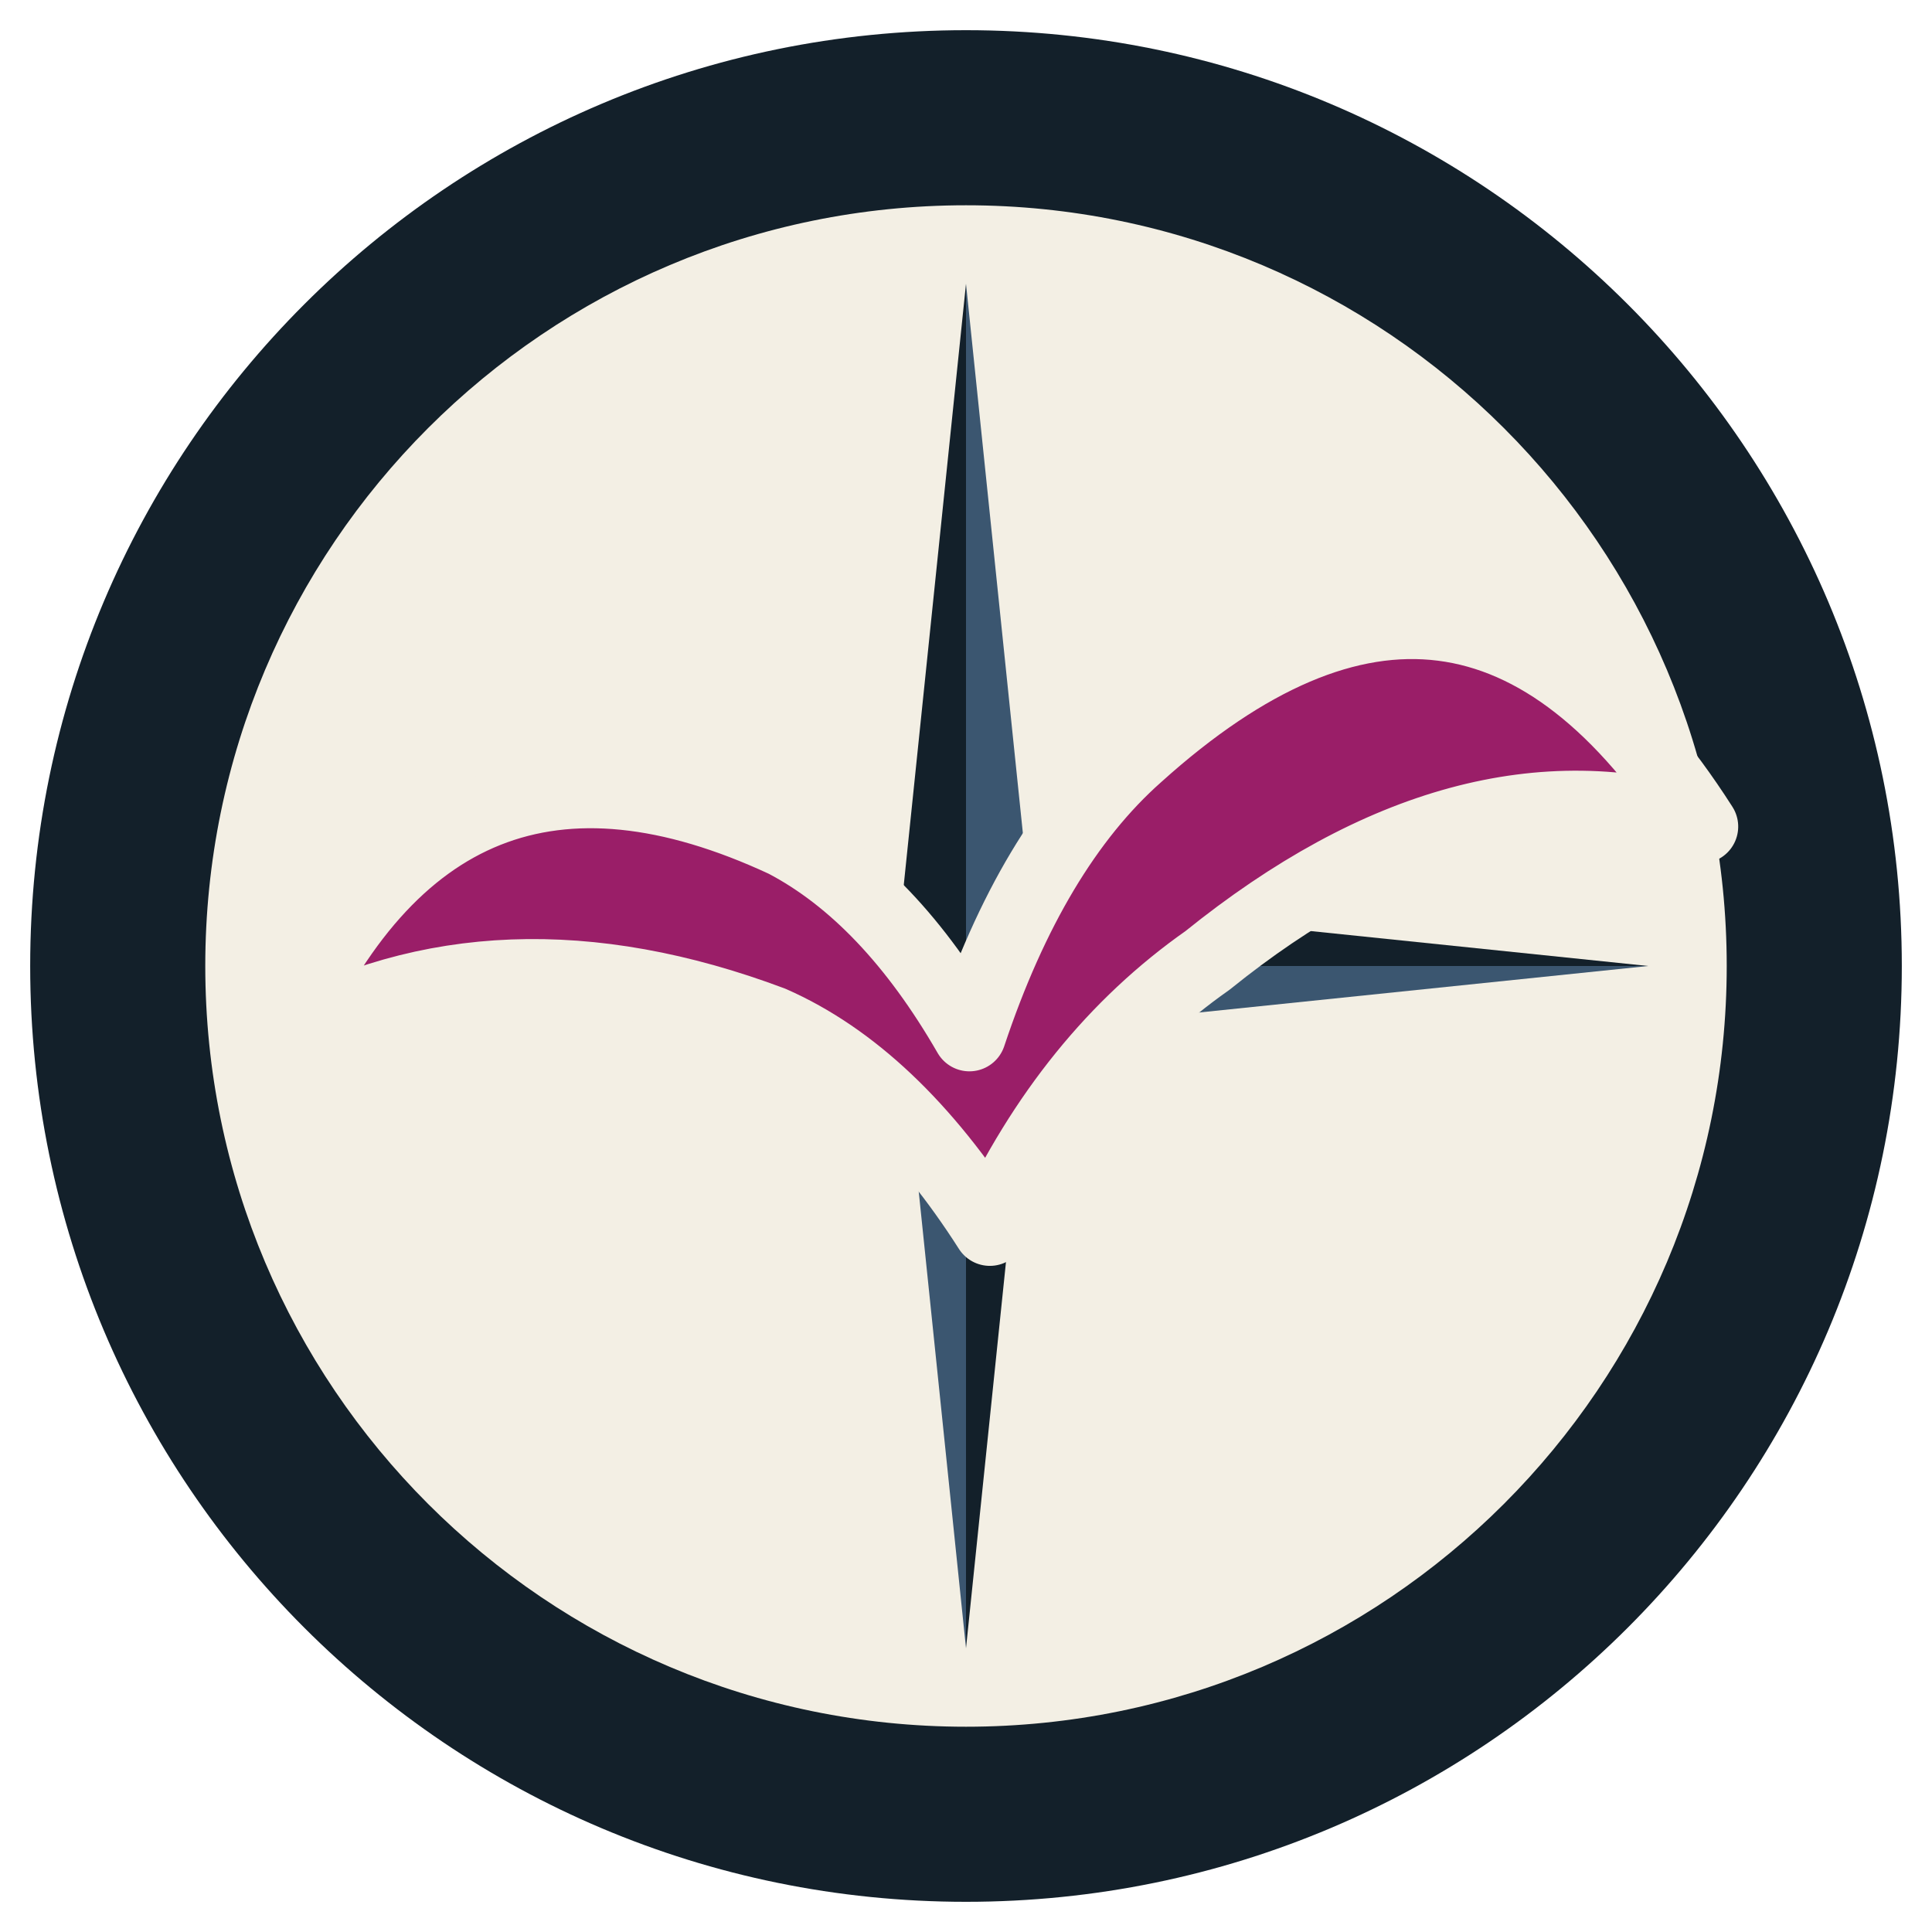
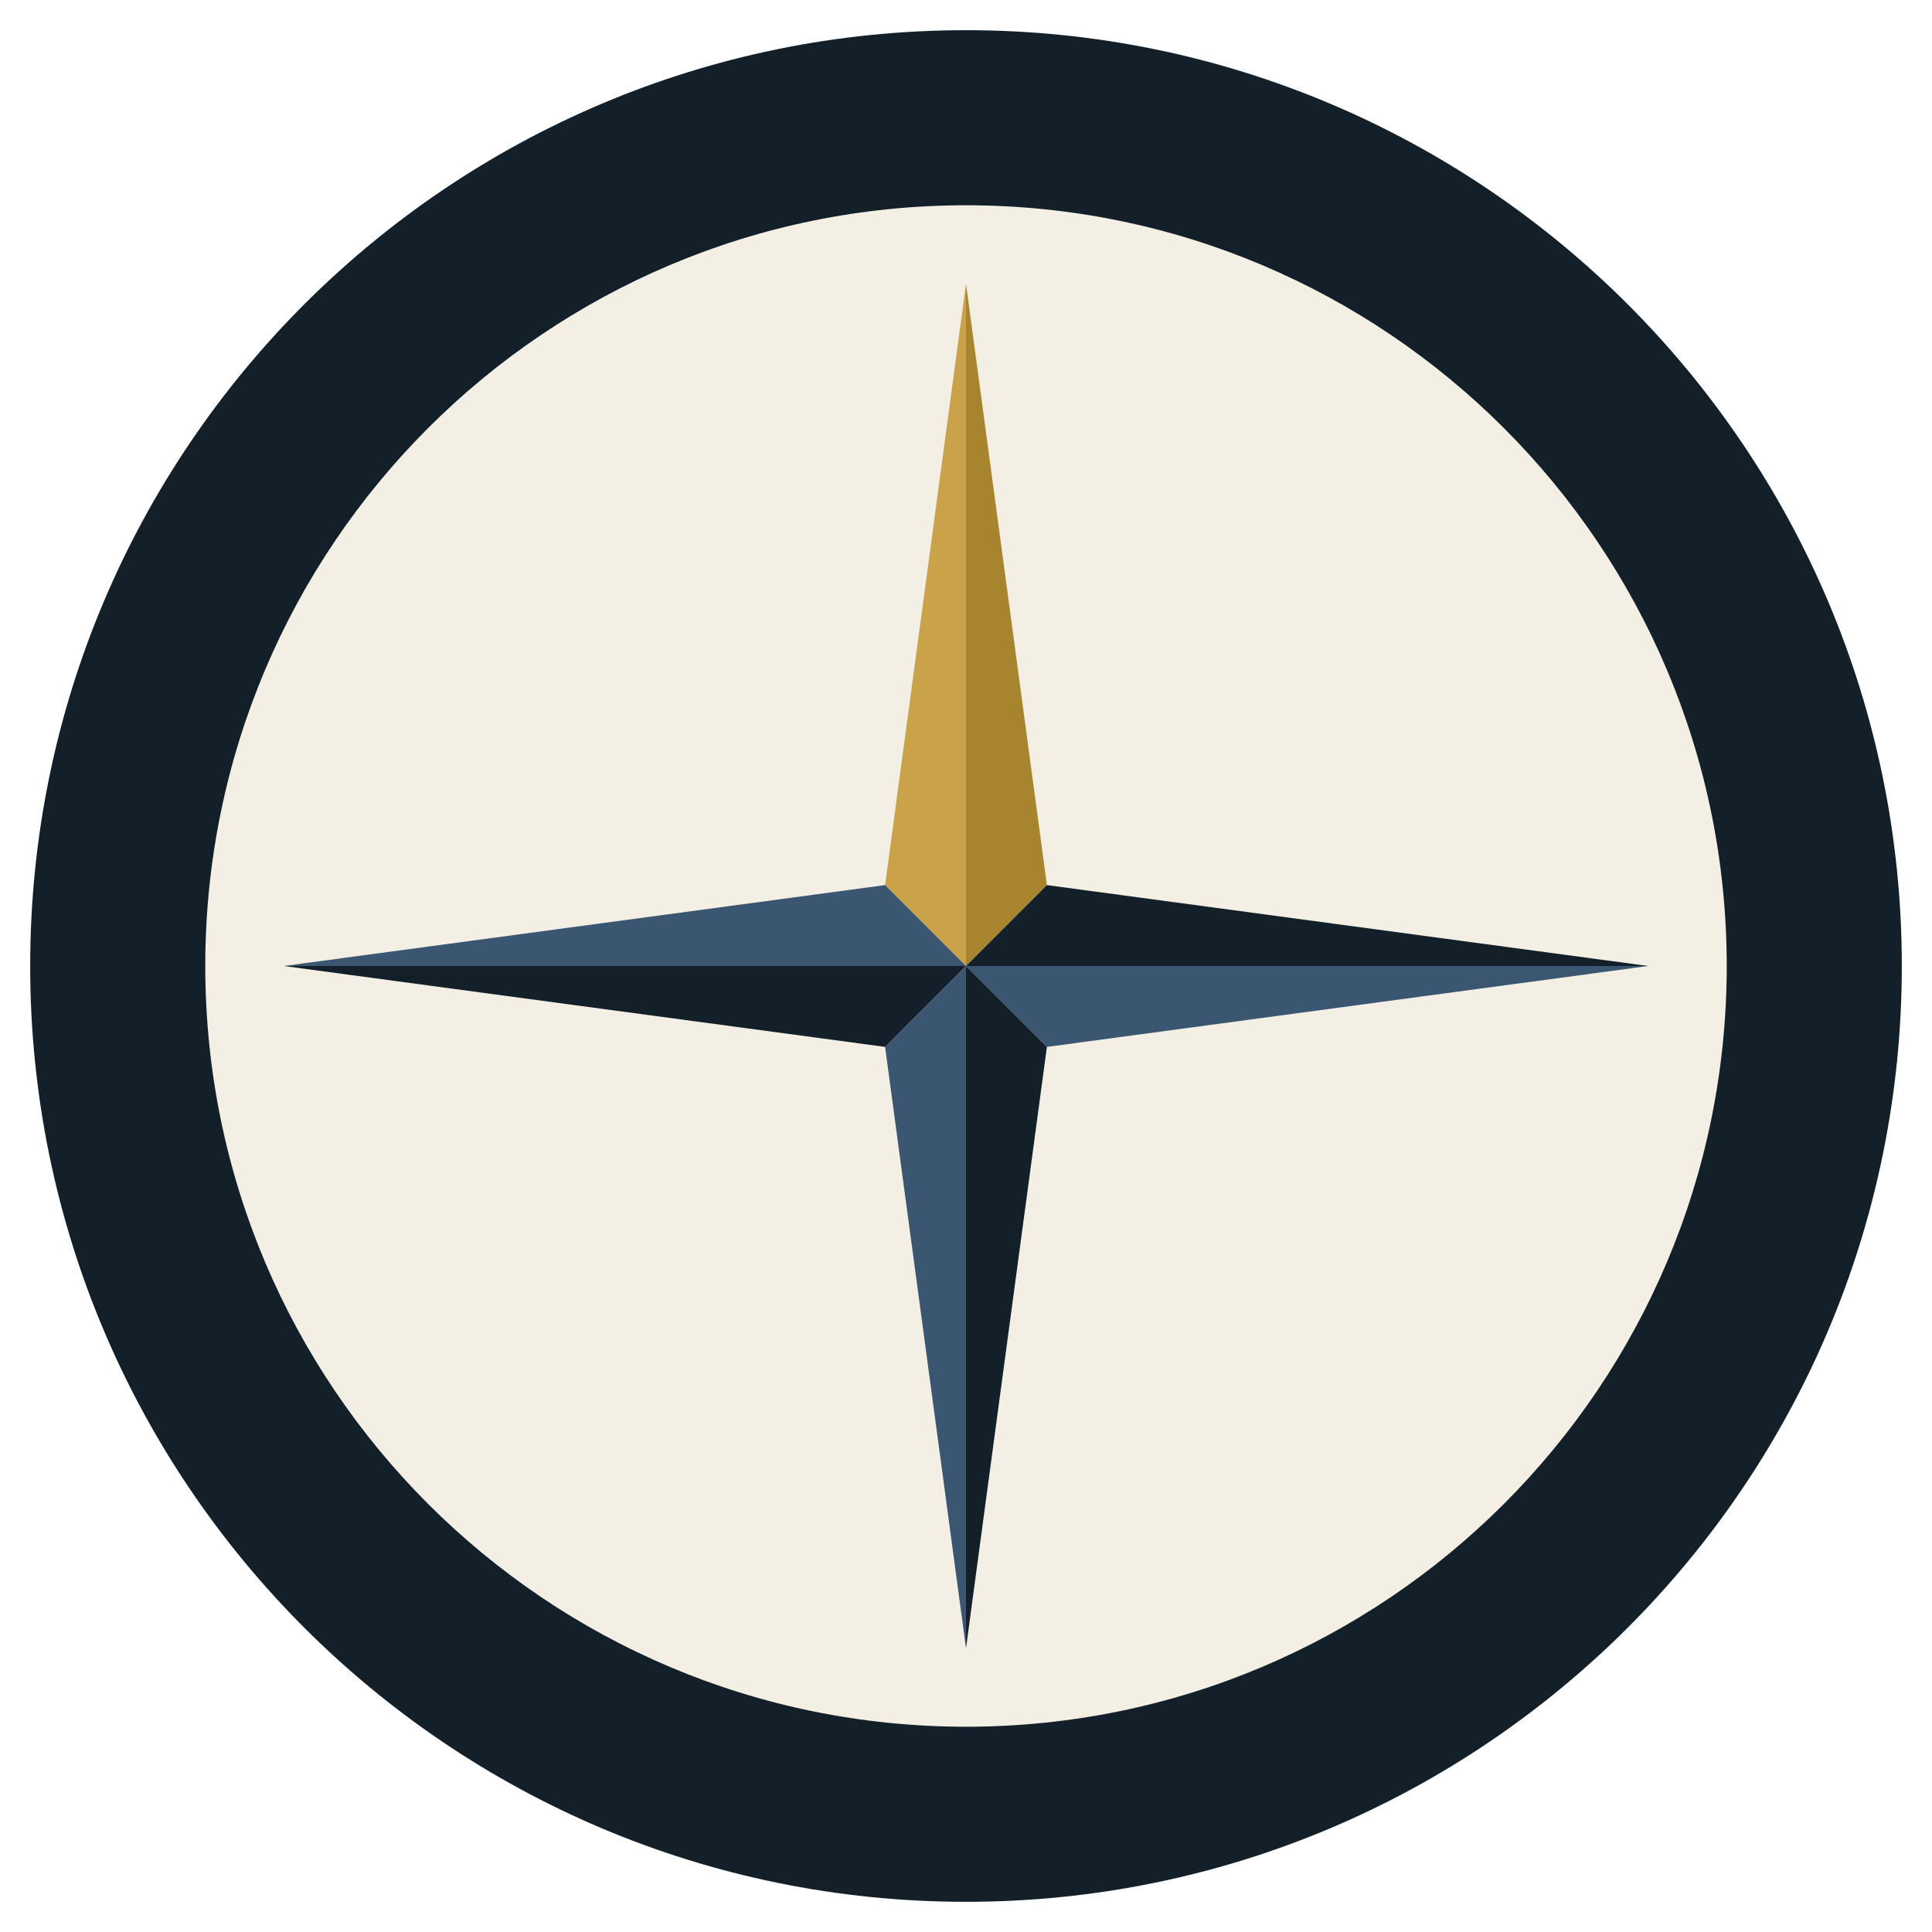
<svg xmlns="http://www.w3.org/2000/svg" viewBox="0 0 32 32">
  <circle cx="16" cy="16" r="15.5" fill="#13202A" />
  <circle cx="16" cy="16" r="12.6" fill="#F3EFE4" />
-   <path d="M16 16L14.94 14.94L16.00 4.70Z" fill="#13202A" />
-   <path d="M16 16L16.00 4.70L17.06 14.94Z" fill="#3B5670" />
-   <path d="M16 16L17.06 14.94L27.30 16.00Z" fill="#13202A" />
-   <path d="M16 16L27.30 16.00L17.06 17.06Z" fill="#3B5670" />
-   <path d="M16 16L17.06 17.06L16.00 27.30Z" fill="#13202A" />
-   <path d="M16 16L16.00 27.30L14.94 17.06Z" fill="#3B5670" />
-   <path d="M16 16L14.94 17.06L4.70 16.00Z" fill="#13202A" />
-   <path d="M16 16L4.70 16.00L14.94 14.94Z" fill="#3B5670" />
-   <g transform="translate(16 16.6) rotate(-6) scale(0.27)">
-     <path d="M-42 -2 Q-30 -23 -10 -11 Q-4 -7 0 2 Q5 -9 12 -14 Q34 -30 46 -6 Q32 -12 15 -1 Q6 4 0 14 Q-5 4 -12 0 Q-28 -8 -42 -2 Z" fill="#9A1E68" stroke="#F3EFE4" stroke-width="4.5" stroke-linejoin="round" />
-   </g>
+   <path d="M16.00 16.00L16.00 16.00L16.00 16.00Z" fill="none" />
+   <path d="M16.00 16.00L16.00 16.00L16.00 16.00Z" fill="none" />
+   <path d="M16.00 16.00L16.00 16.00L16.00 16.00Z" fill="none" />
+   <path d="M16.00 16.00L16.00 16.00L16.00 16.00Z" fill="none" />
+   <path d="M16.00 16.00L16.00 16.00L16.00 16.00Z" fill="none" />
+   <path d="M16.00 16.00L16.00 16.00L16.00 16.00Z" fill="none" />
+   <path d="M16.00 16.00L16.00 16.00L16.00 16.00Z" fill="none" />
+   <path d="M16.00 16.00L16.00 16.00L16.00 16.00Z" fill="none" />
+   <path d="M16.00 16.00L14.66 14.66L16.00 4.70Z" fill="#C9A24A" />
+   <path d="M16.00 16.00L17.34 14.66L16.00 4.70Z" fill="#A8842F" />
+   <path d="M16.00 16.00L17.34 14.66L27.30 16.00Z" fill="#13202A" />
+   <path d="M16.00 16.00L17.34 17.34L27.30 16.00Z" fill="#3B5670" />
+   <path d="M16.00 16.00L17.34 17.34L16.00 27.30Z" fill="#13202A" />
+   <path d="M16.00 16.00L14.66 17.34L16.00 27.30Z" fill="#3B5670" />
+   <path d="M16.00 16.00L14.66 17.34L4.70 16.00Z" fill="#13202A" />
+   <path d="M16.00 16.00L14.66 14.66L4.70 16.00Z" fill="#3B5670" />
</svg>
